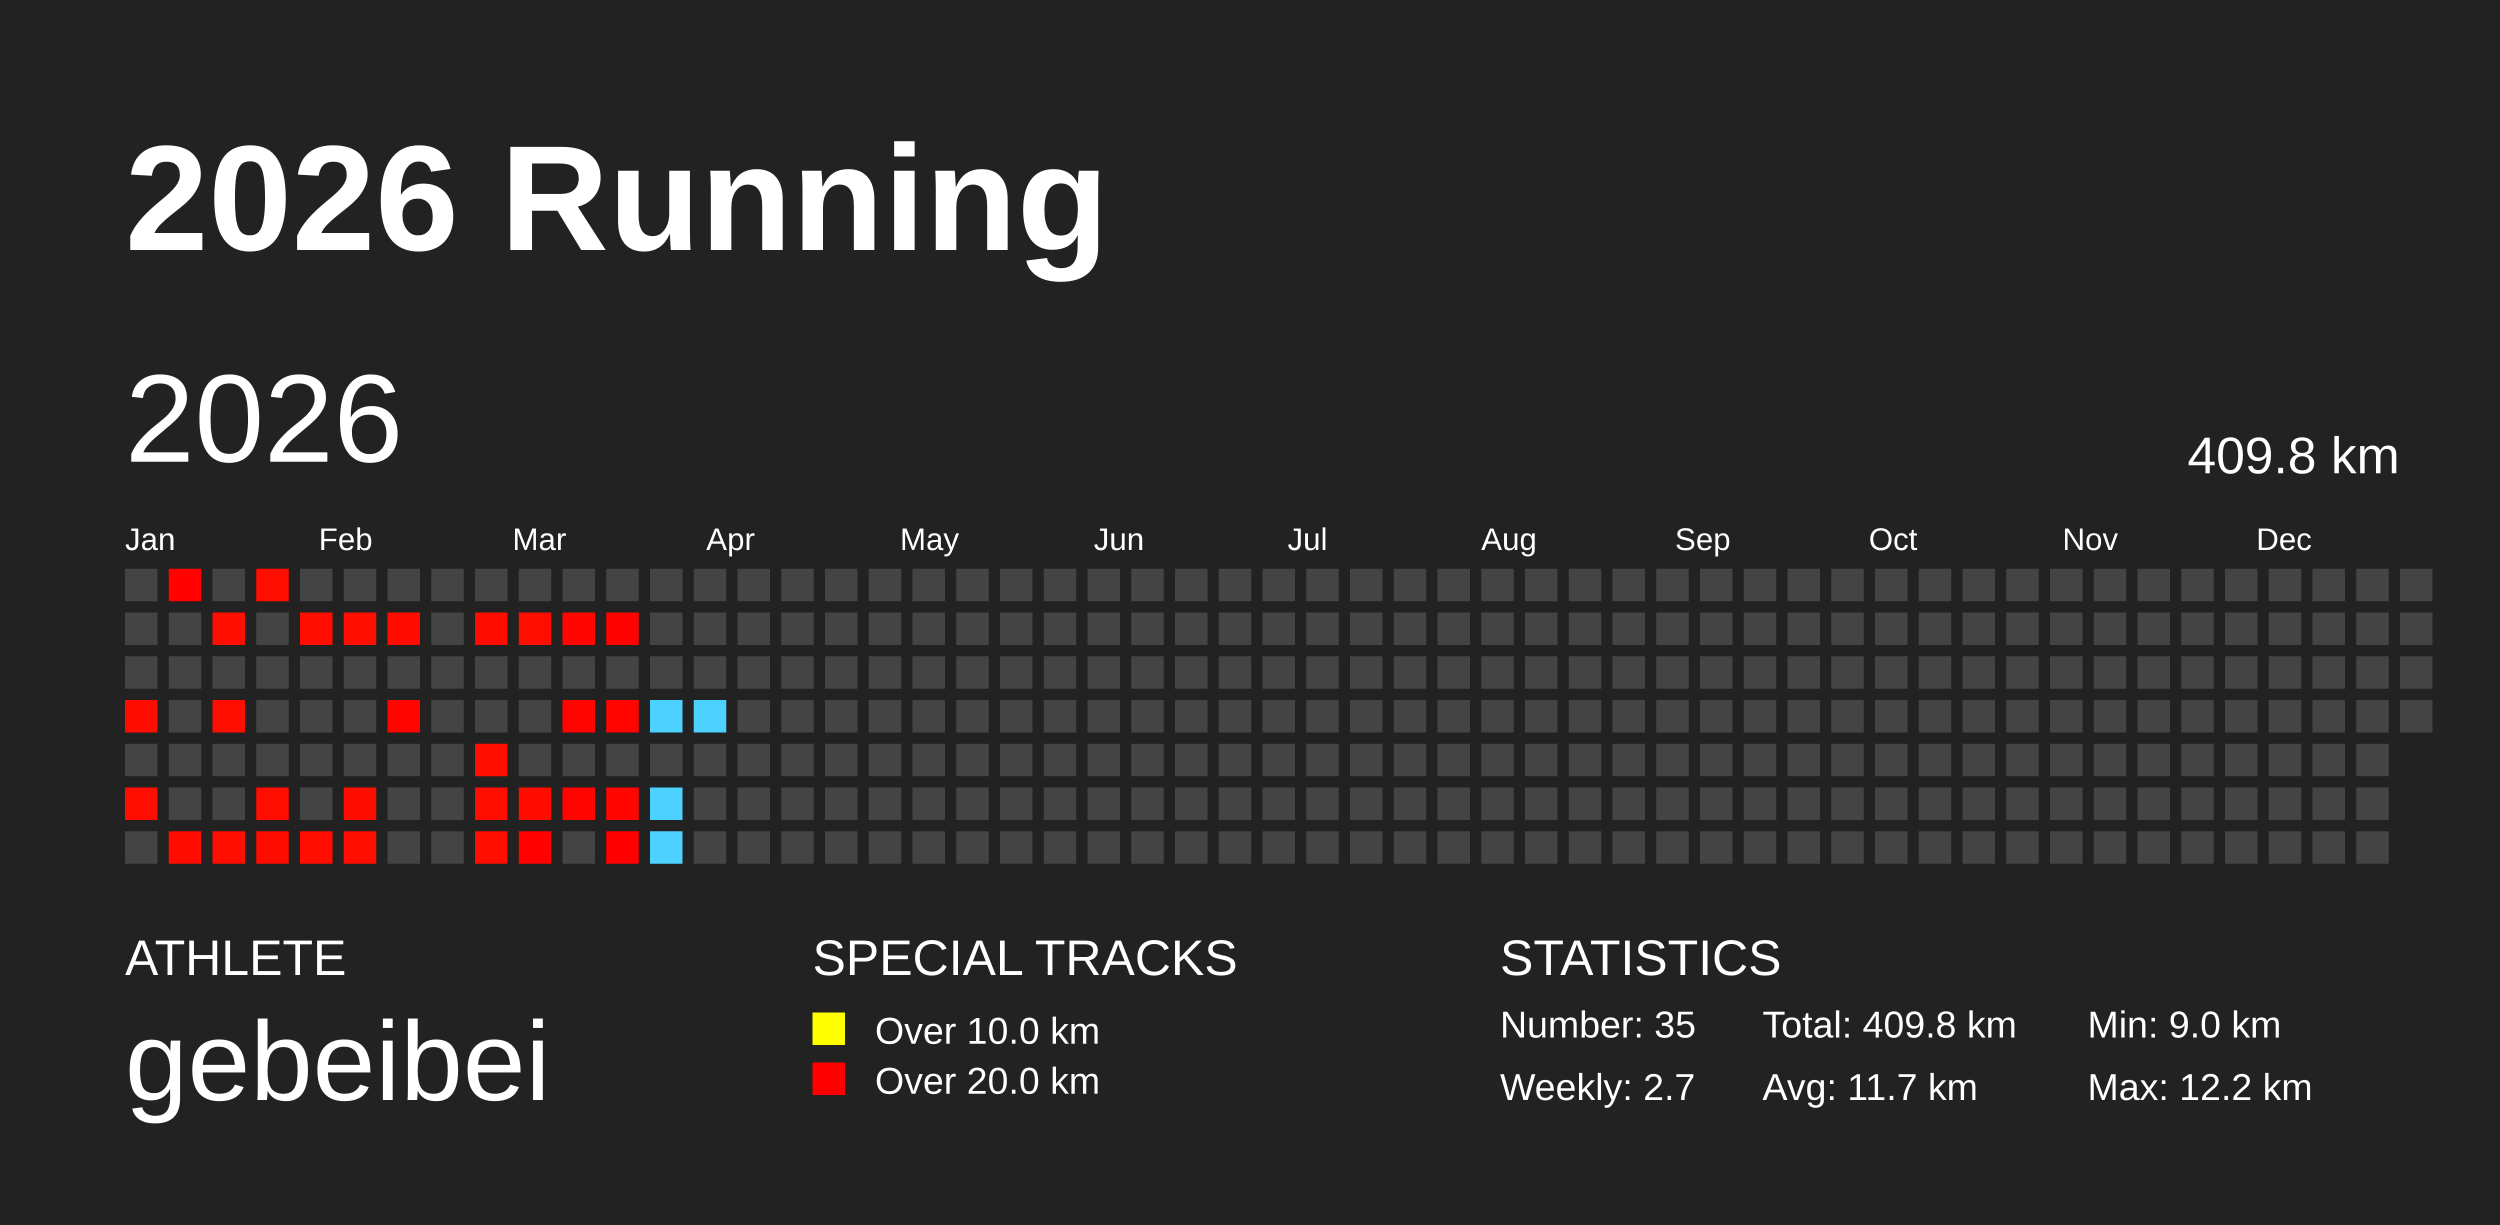
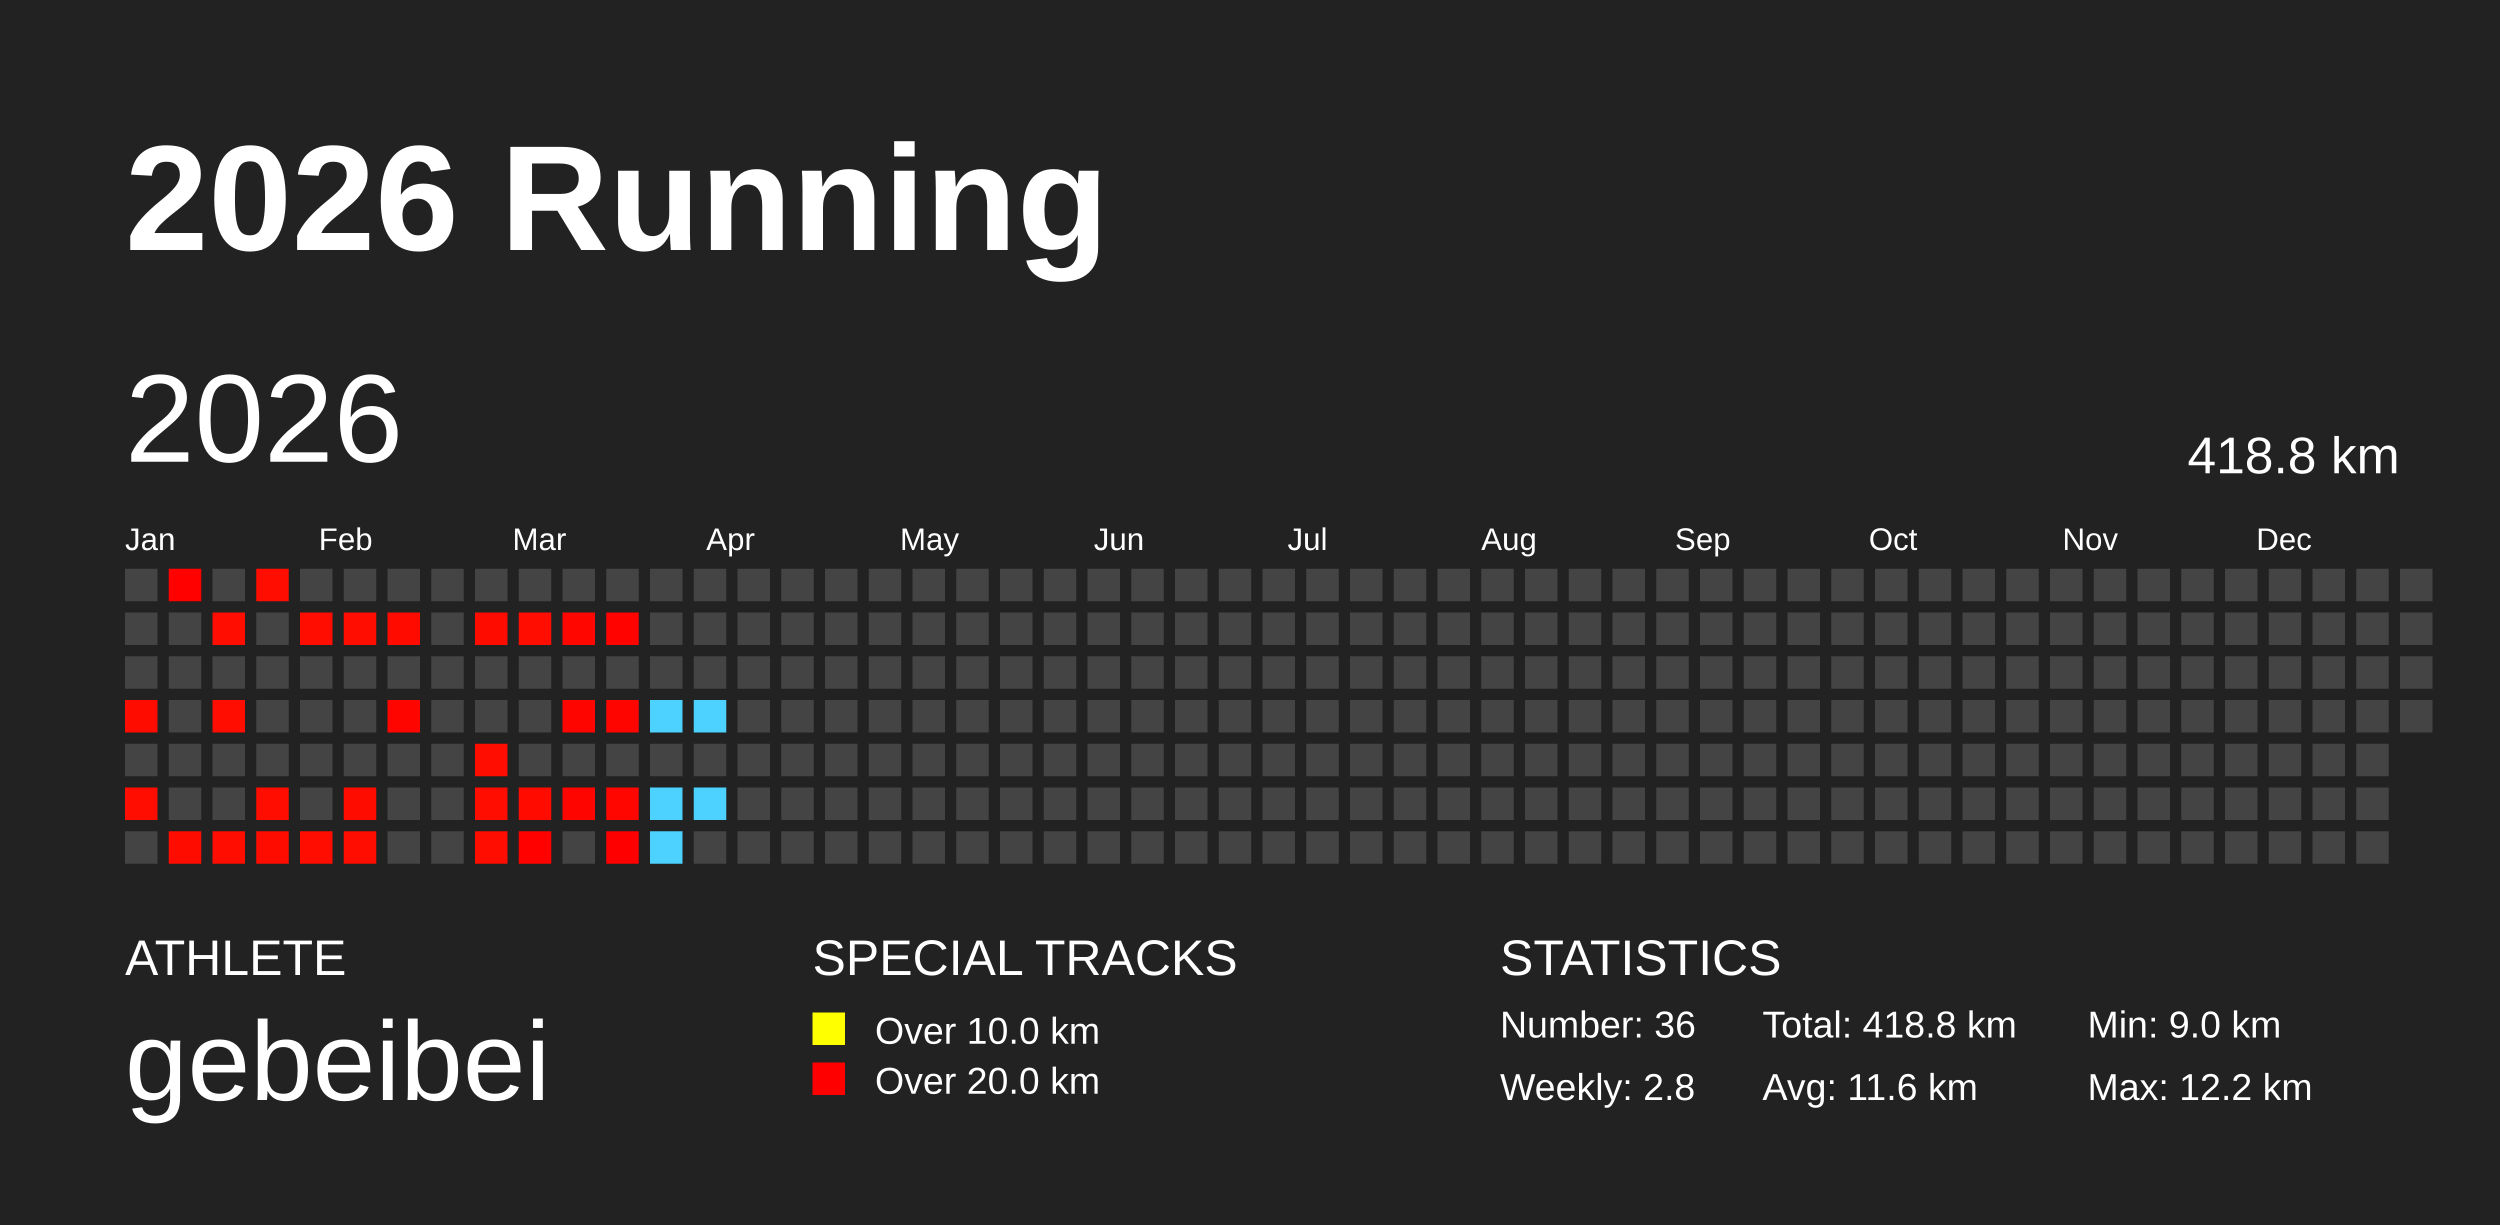
<svg xmlns="http://www.w3.org/2000/svg" baseProfile="full" height="98mm" version="1.1" viewBox="0,0,200,98" width="200mm">
  <defs />
  <rect fill="#222222" height="98" width="200" x="0" y="0" />
  <text fill="#FFFFFF" style="font-size:12px; font-family:Arial; font-weight:bold;" x="10" y="20">2026 Running</text>
  <text fill="#FFFFFF" style="font-size:4px; font-family:Arial" x="10" y="78">ATHLETE</text>
  <text fill="#FFFFFF" style="font-size:9px; font-family:Arial" x="10" y="88">gebeibei</text>
  <text fill="#FFFFFF" style="font-size:4px; font-family:Arial" x="65" y="78">SPECIAL TRACKS</text>
  <rect fill="yellow" height="2.6" width="2.6" x="65" y="81" />
  <text fill="#FFFFFF" style="font-size:3px; font-family:Arial" x="70" y="83.5">Over 10.0 km</text>
  <rect fill="red" height="2.6" width="2.6" x="65" y="85" />
  <text fill="#FFFFFF" style="font-size:3px; font-family:Arial" x="70" y="87.5">Over 20.0 km</text>
  <text fill="#FFFFFF" style="font-size:4px; font-family:Arial" x="120" y="78">STATISTICS</text>
-   <text fill="#FFFFFF" style="font-size:3px; font-family:Arial" x="120" y="83">Number: 35</text>
-   <text fill="#FFFFFF" style="font-size:3px; font-family:Arial" x="120" y="88">Weekly: 2.7</text>
-   <text fill="#FFFFFF" style="font-size:3px; font-family:Arial" x="141" y="83">Total: 409.8 km</text>
-   <text fill="#FFFFFF" style="font-size:3px; font-family:Arial" x="141" y="88">Avg: 11.7 km</text>
+   <text fill="#FFFFFF" style="font-size:3px; font-family:Arial" x="120" y="83">Number: 36</text>
+   <text fill="#FFFFFF" style="font-size:3px; font-family:Arial" x="120" y="88">Weekly: 2.8</text>
+   <text fill="#FFFFFF" style="font-size:3px; font-family:Arial" x="141" y="83">Total: 418.8 km</text>
+   <text fill="#FFFFFF" style="font-size:3px; font-family:Arial" x="141" y="88">Avg: 11.6 km</text>
  <text fill="#FFFFFF" style="font-size:3px; font-family:Arial" x="167" y="83">Min: 9.0 km</text>
  <text fill="#FFFFFF" style="font-size:3px; font-family:Arial" x="167" y="88">Max: 12.2 km</text>
  <text dominant-baseline="hanging" fill="#FFFFFF" style="font-size:10.0px; font-family:Arial;" x="10" y="30">2026</text>
-   <text dominant-baseline="hanging" fill="#FFFFFF" style="font-size:4.125px; font-family:Arial;" x="175" y="35">409.8 km</text>
+   <text dominant-baseline="hanging" fill="#FFFFFF" style="font-size:4.125px; font-family:Arial;" x="175" y="35">418.8 km</text>
  <text fill="#FFFFFF" style="font-size:2.5px; font-family:Arial" x="10.0" y="44">Jan</text>
  <text fill="#FFFFFF" style="font-size:2.5px; font-family:Arial" x="25.5" y="44">Feb</text>
  <text fill="#FFFFFF" style="font-size:2.5px; font-family:Arial" x="41.0" y="44">Mar</text>
  <text fill="#FFFFFF" style="font-size:2.5px; font-family:Arial" x="56.5" y="44">Apr</text>
  <text fill="#FFFFFF" style="font-size:2.5px; font-family:Arial" x="72.0" y="44">May</text>
  <text fill="#FFFFFF" style="font-size:2.5px; font-family:Arial" x="87.5" y="44">Jun</text>
  <text fill="#FFFFFF" style="font-size:2.5px; font-family:Arial" x="103.0" y="44">Jul</text>
  <text fill="#FFFFFF" style="font-size:2.5px; font-family:Arial" x="118.5" y="44">Aug</text>
  <text fill="#FFFFFF" style="font-size:2.5px; font-family:Arial" x="134.0" y="44">Sep</text>
  <text fill="#FFFFFF" style="font-size:2.5px; font-family:Arial" x="149.5" y="44">Oct</text>
  <text fill="#FFFFFF" style="font-size:2.5px; font-family:Arial" x="165.0" y="44">Nov</text>
  <text fill="#FFFFFF" style="font-size:2.5px; font-family:Arial" x="180.5" y="44">Dec</text>
  <rect fill="#444444" height="2.6" width="2.6" x="10.0" y="45.5" />
  <rect fill="#444444" height="2.6" width="2.6" x="10.0" y="49.0" />
  <rect fill="#444444" height="2.6" width="2.6" x="10.0" y="52.5" />
  <rect fill="#ff0c00" height="2.6" width="2.6" x="10.0" y="56.0" />
  <rect fill="#444444" height="2.6" width="2.6" x="10.0" y="59.5" />
  <rect fill="#ff0d00" height="2.6" width="2.6" x="10.0" y="63.0" />
  <rect fill="#444444" height="2.6" width="2.6" x="10.0" y="66.5" />
  <rect fill="#ff0200" height="2.6" width="2.6" x="13.5" y="45.5" />
  <rect fill="#444444" height="2.6" width="2.6" x="13.5" y="49.0" />
  <rect fill="#444444" height="2.6" width="2.6" x="13.5" y="52.5" />
  <rect fill="#444444" height="2.6" width="2.6" x="13.5" y="56.0" />
  <rect fill="#444444" height="2.6" width="2.6" x="13.5" y="59.5" />
  <rect fill="#444444" height="2.6" width="2.6" x="13.5" y="63.0" />
  <rect fill="#ff0c00" height="2.6" width="2.6" x="13.5" y="66.5" />
  <rect fill="#444444" height="2.6" width="2.6" x="17.0" y="45.5" />
  <rect fill="#ff0d00" height="2.6" width="2.6" x="17.0" y="49.0" />
  <rect fill="#444444" height="2.6" width="2.6" x="17.0" y="52.5" />
  <rect fill="#ff0d00" height="2.6" width="2.6" x="17.0" y="56.0" />
  <rect fill="#444444" height="2.6" width="2.6" x="17.0" y="59.5" />
  <rect fill="#444444" height="2.6" width="2.6" x="17.0" y="63.0" />
  <rect fill="#ff0d00" height="2.6" width="2.6" x="17.0" y="66.5" />
  <rect fill="#ff0d00" height="2.6" width="2.6" x="20.5" y="45.5" />
  <rect fill="#444444" height="2.6" width="2.6" x="20.5" y="49.0" />
  <rect fill="#444444" height="2.6" width="2.6" x="20.5" y="52.5" />
  <rect fill="#444444" height="2.6" width="2.6" x="20.5" y="56.0" />
  <rect fill="#444444" height="2.6" width="2.6" x="20.5" y="59.5" />
  <rect fill="#ff0d00" height="2.6" width="2.6" x="20.5" y="63.0" />
  <rect fill="#ff0c00" height="2.6" width="2.6" x="20.5" y="66.5" />
  <rect fill="#444444" height="2.6" width="2.6" x="24.0" y="45.5" />
  <rect fill="#ff0d00" height="2.6" width="2.6" x="24.0" y="49.0" />
  <rect fill="#444444" height="2.6" width="2.6" x="24.0" y="52.5" />
  <rect fill="#444444" height="2.6" width="2.6" x="24.0" y="56.0" />
  <rect fill="#444444" height="2.6" width="2.6" x="24.0" y="59.5" />
  <rect fill="#444444" height="2.6" width="2.6" x="24.0" y="63.0" />
  <rect fill="#ff0d00" height="2.6" width="2.6" x="24.0" y="66.5" />
  <rect fill="#444444" height="2.6" width="2.6" x="27.5" y="45.5" />
  <rect fill="#ff0d00" height="2.6" width="2.6" x="27.5" y="49.0" />
  <rect fill="#444444" height="2.6" width="2.6" x="27.5" y="52.5" />
  <rect fill="#444444" height="2.6" width="2.6" x="27.5" y="56.0" />
  <rect fill="#444444" height="2.6" width="2.6" x="27.5" y="59.5" />
  <rect fill="#ff0c00" height="2.6" width="2.6" x="27.5" y="63.0" />
  <rect fill="#ff0d00" height="2.6" width="2.6" x="27.5" y="66.5" />
  <rect fill="#444444" height="2.6" width="2.6" x="31.0" y="45.5" />
  <rect fill="#ff0b00" height="2.6" width="2.6" x="31.0" y="49.0" />
  <rect fill="#444444" height="2.6" width="2.6" x="31.0" y="52.5" />
  <rect fill="#ff0500" height="2.6" width="2.6" x="31.0" y="56.0" />
  <rect fill="#444444" height="2.6" width="2.6" x="31.0" y="59.5" />
  <rect fill="#444444" height="2.6" width="2.6" x="31.0" y="63.0" />
  <rect fill="#444444" height="2.6" width="2.6" x="31.0" y="66.5" />
  <rect fill="#444444" height="2.6" width="2.6" x="34.5" y="45.5" />
  <rect fill="#444444" height="2.6" width="2.6" x="34.5" y="49.0" />
  <rect fill="#444444" height="2.6" width="2.6" x="34.5" y="52.5" />
  <rect fill="#444444" height="2.6" width="2.6" x="34.5" y="56.0" />
  <rect fill="#444444" height="2.6" width="2.6" x="34.5" y="59.5" />
  <rect fill="#444444" height="2.6" width="2.6" x="34.5" y="63.0" />
  <rect fill="#444444" height="2.6" width="2.6" x="34.5" y="66.5" />
  <rect fill="#444444" height="2.6" width="2.6" x="38.0" y="45.5" />
  <rect fill="#ff0c00" height="2.6" width="2.6" x="38.0" y="49.0" />
  <rect fill="#444444" height="2.6" width="2.6" x="38.0" y="52.5" />
  <rect fill="#444444" height="2.6" width="2.6" x="38.0" y="56.0" />
  <rect fill="#ff0d00" height="2.6" width="2.6" x="38.0" y="59.5" />
  <rect fill="#ff0d00" height="2.6" width="2.6" x="38.0" y="63.0" />
  <rect fill="#ff0d00" height="2.6" width="2.6" x="38.0" y="66.5" />
  <rect fill="#444444" height="2.6" width="2.6" x="41.5" y="45.5" />
  <rect fill="#ff0d00" height="2.6" width="2.6" x="41.5" y="49.0" />
  <rect fill="#444444" height="2.6" width="2.6" x="41.5" y="52.5" />
  <rect fill="#444444" height="2.6" width="2.6" x="41.5" y="56.0" />
  <rect fill="#444444" height="2.6" width="2.6" x="41.5" y="59.5" />
  <rect fill="#ff0b00" height="2.6" width="2.6" x="41.5" y="63.0" />
  <rect fill="#ff0200" height="2.6" width="2.6" x="41.5" y="66.5" />
  <rect fill="#444444" height="2.6" width="2.6" x="45.0" y="45.5" />
  <rect fill="#ff0700" height="2.6" width="2.6" x="45.0" y="49.0" />
  <rect fill="#444444" height="2.6" width="2.6" x="45.0" y="52.5" />
  <rect fill="#ff0500" height="2.6" width="2.6" x="45.0" y="56.0" />
  <rect fill="#444444" height="2.6" width="2.6" x="45.0" y="59.5" />
  <rect fill="#ff0500" height="2.6" width="2.6" x="45.0" y="63.0" />
  <rect fill="#444444" height="2.6" width="2.6" x="45.0" y="66.5" />
  <rect fill="#444444" height="2.6" width="2.6" x="48.5" y="45.5" />
  <rect fill="#ff0300" height="2.6" width="2.6" x="48.5" y="49.0" />
  <rect fill="#444444" height="2.6" width="2.6" x="48.5" y="52.5" />
  <rect fill="#ff0500" height="2.6" width="2.6" x="48.5" y="56.0" />
  <rect fill="#444444" height="2.6" width="2.6" x="48.5" y="59.5" />
  <rect fill="#ff0600" height="2.6" width="2.6" x="48.5" y="63.0" />
  <rect fill="#ff0000" height="2.6" width="2.6" x="48.5" y="66.5" />
  <rect fill="#444444" height="2.6" width="2.6" x="52.0" y="45.5" />
  <rect fill="#444444" height="2.6" width="2.6" x="52.0" y="49.0" />
  <rect fill="#444444" height="2.6" width="2.6" x="52.0" y="52.5" />
  <rect fill="#4dd2ff" height="2.6" width="2.6" x="52.0" y="56.0" />
  <rect fill="#444444" height="2.6" width="2.6" x="52.0" y="59.5" />
  <rect fill="#4dd2ff" height="2.6" width="2.6" x="52.0" y="63.0" />
  <rect fill="#4dd2ff" height="2.6" width="2.6" x="52.0" y="66.5" />
  <rect fill="#444444" height="2.6" width="2.6" x="55.5" y="45.5" />
  <rect fill="#444444" height="2.6" width="2.6" x="55.5" y="49.0" />
  <rect fill="#444444" height="2.6" width="2.6" x="55.5" y="52.5" />
  <rect fill="#4dd2ff" height="2.6" width="2.6" x="55.5" y="56.0" />
  <rect fill="#444444" height="2.6" width="2.6" x="55.5" y="59.5" />
-   <rect fill="#444444" height="2.6" width="2.6" x="55.5" y="63.0" />
+   <rect fill="#4dd2ff" height="2.6" width="2.6" x="55.5" y="63.0" />
  <rect fill="#444444" height="2.6" width="2.6" x="55.5" y="66.5" />
  <rect fill="#444444" height="2.6" width="2.6" x="59.0" y="45.5" />
  <rect fill="#444444" height="2.6" width="2.6" x="59.0" y="49.0" />
  <rect fill="#444444" height="2.6" width="2.6" x="59.0" y="52.5" />
  <rect fill="#444444" height="2.6" width="2.6" x="59.0" y="56.0" />
  <rect fill="#444444" height="2.6" width="2.6" x="59.0" y="59.5" />
  <rect fill="#444444" height="2.6" width="2.6" x="59.0" y="63.0" />
  <rect fill="#444444" height="2.6" width="2.6" x="59.0" y="66.5" />
  <rect fill="#444444" height="2.6" width="2.6" x="62.5" y="45.5" />
  <rect fill="#444444" height="2.6" width="2.6" x="62.5" y="49.0" />
  <rect fill="#444444" height="2.6" width="2.6" x="62.5" y="52.5" />
  <rect fill="#444444" height="2.6" width="2.6" x="62.5" y="56.0" />
  <rect fill="#444444" height="2.6" width="2.6" x="62.5" y="59.5" />
  <rect fill="#444444" height="2.6" width="2.6" x="62.5" y="63.0" />
  <rect fill="#444444" height="2.6" width="2.6" x="62.5" y="66.5" />
  <rect fill="#444444" height="2.6" width="2.6" x="66.0" y="45.5" />
  <rect fill="#444444" height="2.6" width="2.6" x="66.0" y="49.0" />
  <rect fill="#444444" height="2.6" width="2.6" x="66.0" y="52.5" />
  <rect fill="#444444" height="2.6" width="2.6" x="66.0" y="56.0" />
  <rect fill="#444444" height="2.6" width="2.6" x="66.0" y="59.5" />
  <rect fill="#444444" height="2.6" width="2.6" x="66.0" y="63.0" />
  <rect fill="#444444" height="2.6" width="2.6" x="66.0" y="66.5" />
  <rect fill="#444444" height="2.6" width="2.6" x="69.5" y="45.5" />
  <rect fill="#444444" height="2.6" width="2.6" x="69.5" y="49.0" />
  <rect fill="#444444" height="2.6" width="2.6" x="69.5" y="52.5" />
  <rect fill="#444444" height="2.6" width="2.6" x="69.5" y="56.0" />
  <rect fill="#444444" height="2.6" width="2.6" x="69.5" y="59.5" />
  <rect fill="#444444" height="2.6" width="2.6" x="69.5" y="63.0" />
  <rect fill="#444444" height="2.6" width="2.6" x="69.5" y="66.5" />
  <rect fill="#444444" height="2.6" width="2.6" x="73.0" y="45.5" />
  <rect fill="#444444" height="2.6" width="2.6" x="73.0" y="49.0" />
  <rect fill="#444444" height="2.6" width="2.6" x="73.0" y="52.5" />
  <rect fill="#444444" height="2.6" width="2.6" x="73.0" y="56.0" />
  <rect fill="#444444" height="2.6" width="2.6" x="73.0" y="59.5" />
  <rect fill="#444444" height="2.6" width="2.6" x="73.0" y="63.0" />
  <rect fill="#444444" height="2.6" width="2.6" x="73.0" y="66.5" />
  <rect fill="#444444" height="2.6" width="2.6" x="76.5" y="45.5" />
  <rect fill="#444444" height="2.6" width="2.6" x="76.5" y="49.0" />
  <rect fill="#444444" height="2.6" width="2.6" x="76.5" y="52.5" />
  <rect fill="#444444" height="2.6" width="2.6" x="76.5" y="56.0" />
  <rect fill="#444444" height="2.6" width="2.6" x="76.5" y="59.5" />
  <rect fill="#444444" height="2.6" width="2.6" x="76.5" y="63.0" />
  <rect fill="#444444" height="2.6" width="2.6" x="76.5" y="66.5" />
  <rect fill="#444444" height="2.6" width="2.6" x="80.0" y="45.5" />
  <rect fill="#444444" height="2.6" width="2.6" x="80.0" y="49.0" />
  <rect fill="#444444" height="2.6" width="2.6" x="80.0" y="52.5" />
  <rect fill="#444444" height="2.6" width="2.6" x="80.0" y="56.0" />
  <rect fill="#444444" height="2.6" width="2.6" x="80.0" y="59.5" />
  <rect fill="#444444" height="2.6" width="2.6" x="80.0" y="63.0" />
  <rect fill="#444444" height="2.6" width="2.6" x="80.0" y="66.5" />
  <rect fill="#444444" height="2.6" width="2.6" x="83.5" y="45.5" />
  <rect fill="#444444" height="2.6" width="2.6" x="83.5" y="49.0" />
  <rect fill="#444444" height="2.6" width="2.6" x="83.5" y="52.5" />
  <rect fill="#444444" height="2.6" width="2.6" x="83.5" y="56.0" />
  <rect fill="#444444" height="2.6" width="2.6" x="83.5" y="59.5" />
  <rect fill="#444444" height="2.6" width="2.6" x="83.5" y="63.0" />
  <rect fill="#444444" height="2.6" width="2.6" x="83.5" y="66.5" />
  <rect fill="#444444" height="2.6" width="2.6" x="87.0" y="45.5" />
  <rect fill="#444444" height="2.6" width="2.6" x="87.0" y="49.0" />
  <rect fill="#444444" height="2.6" width="2.6" x="87.0" y="52.5" />
  <rect fill="#444444" height="2.6" width="2.6" x="87.0" y="56.0" />
  <rect fill="#444444" height="2.6" width="2.6" x="87.0" y="59.5" />
  <rect fill="#444444" height="2.6" width="2.6" x="87.0" y="63.0" />
  <rect fill="#444444" height="2.6" width="2.6" x="87.0" y="66.5" />
  <rect fill="#444444" height="2.6" width="2.6" x="90.5" y="45.5" />
  <rect fill="#444444" height="2.6" width="2.6" x="90.5" y="49.0" />
  <rect fill="#444444" height="2.6" width="2.6" x="90.5" y="52.5" />
  <rect fill="#444444" height="2.6" width="2.6" x="90.5" y="56.0" />
  <rect fill="#444444" height="2.6" width="2.6" x="90.5" y="59.5" />
  <rect fill="#444444" height="2.6" width="2.6" x="90.5" y="63.0" />
  <rect fill="#444444" height="2.6" width="2.6" x="90.5" y="66.5" />
  <rect fill="#444444" height="2.6" width="2.6" x="94.0" y="45.5" />
  <rect fill="#444444" height="2.6" width="2.6" x="94.0" y="49.0" />
  <rect fill="#444444" height="2.6" width="2.6" x="94.0" y="52.5" />
  <rect fill="#444444" height="2.6" width="2.6" x="94.0" y="56.0" />
  <rect fill="#444444" height="2.6" width="2.6" x="94.0" y="59.5" />
  <rect fill="#444444" height="2.6" width="2.6" x="94.0" y="63.0" />
  <rect fill="#444444" height="2.6" width="2.6" x="94.0" y="66.5" />
  <rect fill="#444444" height="2.6" width="2.6" x="97.5" y="45.5" />
  <rect fill="#444444" height="2.6" width="2.6" x="97.5" y="49.0" />
  <rect fill="#444444" height="2.6" width="2.6" x="97.5" y="52.5" />
  <rect fill="#444444" height="2.6" width="2.6" x="97.5" y="56.0" />
  <rect fill="#444444" height="2.6" width="2.6" x="97.5" y="59.5" />
  <rect fill="#444444" height="2.6" width="2.6" x="97.5" y="63.0" />
  <rect fill="#444444" height="2.6" width="2.6" x="97.5" y="66.5" />
  <rect fill="#444444" height="2.6" width="2.6" x="101.0" y="45.5" />
  <rect fill="#444444" height="2.6" width="2.6" x="101.0" y="49.0" />
  <rect fill="#444444" height="2.6" width="2.6" x="101.0" y="52.5" />
  <rect fill="#444444" height="2.6" width="2.6" x="101.0" y="56.0" />
  <rect fill="#444444" height="2.6" width="2.6" x="101.0" y="59.5" />
  <rect fill="#444444" height="2.6" width="2.6" x="101.0" y="63.0" />
  <rect fill="#444444" height="2.6" width="2.6" x="101.0" y="66.5" />
  <rect fill="#444444" height="2.6" width="2.6" x="104.5" y="45.5" />
  <rect fill="#444444" height="2.6" width="2.6" x="104.5" y="49.0" />
  <rect fill="#444444" height="2.6" width="2.6" x="104.5" y="52.5" />
  <rect fill="#444444" height="2.6" width="2.6" x="104.5" y="56.0" />
  <rect fill="#444444" height="2.6" width="2.6" x="104.5" y="59.5" />
  <rect fill="#444444" height="2.6" width="2.6" x="104.5" y="63.0" />
  <rect fill="#444444" height="2.6" width="2.6" x="104.5" y="66.5" />
  <rect fill="#444444" height="2.6" width="2.6" x="108.0" y="45.5" />
  <rect fill="#444444" height="2.6" width="2.6" x="108.0" y="49.0" />
  <rect fill="#444444" height="2.6" width="2.6" x="108.0" y="52.5" />
  <rect fill="#444444" height="2.6" width="2.6" x="108.0" y="56.0" />
  <rect fill="#444444" height="2.6" width="2.6" x="108.0" y="59.5" />
  <rect fill="#444444" height="2.6" width="2.6" x="108.0" y="63.0" />
  <rect fill="#444444" height="2.6" width="2.6" x="108.0" y="66.5" />
  <rect fill="#444444" height="2.6" width="2.6" x="111.5" y="45.5" />
  <rect fill="#444444" height="2.6" width="2.6" x="111.5" y="49.0" />
  <rect fill="#444444" height="2.6" width="2.6" x="111.5" y="52.5" />
  <rect fill="#444444" height="2.6" width="2.6" x="111.5" y="56.0" />
  <rect fill="#444444" height="2.6" width="2.6" x="111.5" y="59.5" />
  <rect fill="#444444" height="2.6" width="2.6" x="111.5" y="63.0" />
  <rect fill="#444444" height="2.6" width="2.6" x="111.5" y="66.5" />
  <rect fill="#444444" height="2.6" width="2.6" x="115.0" y="45.5" />
  <rect fill="#444444" height="2.6" width="2.6" x="115.0" y="49.0" />
  <rect fill="#444444" height="2.6" width="2.6" x="115.0" y="52.5" />
  <rect fill="#444444" height="2.6" width="2.6" x="115.0" y="56.0" />
  <rect fill="#444444" height="2.6" width="2.6" x="115.0" y="59.5" />
  <rect fill="#444444" height="2.6" width="2.6" x="115.0" y="63.0" />
  <rect fill="#444444" height="2.6" width="2.6" x="115.0" y="66.5" />
  <rect fill="#444444" height="2.6" width="2.6" x="118.5" y="45.5" />
  <rect fill="#444444" height="2.6" width="2.6" x="118.5" y="49.0" />
  <rect fill="#444444" height="2.6" width="2.6" x="118.5" y="52.5" />
  <rect fill="#444444" height="2.6" width="2.6" x="118.5" y="56.0" />
  <rect fill="#444444" height="2.6" width="2.6" x="118.5" y="59.5" />
  <rect fill="#444444" height="2.6" width="2.6" x="118.5" y="63.0" />
  <rect fill="#444444" height="2.6" width="2.6" x="118.5" y="66.5" />
  <rect fill="#444444" height="2.6" width="2.6" x="122.0" y="45.5" />
  <rect fill="#444444" height="2.6" width="2.6" x="122.0" y="49.0" />
  <rect fill="#444444" height="2.6" width="2.6" x="122.0" y="52.5" />
  <rect fill="#444444" height="2.6" width="2.6" x="122.0" y="56.0" />
  <rect fill="#444444" height="2.6" width="2.6" x="122.0" y="59.5" />
  <rect fill="#444444" height="2.6" width="2.6" x="122.0" y="63.0" />
  <rect fill="#444444" height="2.6" width="2.6" x="122.0" y="66.5" />
  <rect fill="#444444" height="2.6" width="2.6" x="125.5" y="45.5" />
  <rect fill="#444444" height="2.6" width="2.6" x="125.5" y="49.0" />
  <rect fill="#444444" height="2.6" width="2.6" x="125.5" y="52.5" />
  <rect fill="#444444" height="2.6" width="2.6" x="125.5" y="56.0" />
  <rect fill="#444444" height="2.6" width="2.6" x="125.5" y="59.5" />
  <rect fill="#444444" height="2.6" width="2.6" x="125.5" y="63.0" />
  <rect fill="#444444" height="2.6" width="2.6" x="125.5" y="66.5" />
  <rect fill="#444444" height="2.6" width="2.6" x="129.0" y="45.5" />
  <rect fill="#444444" height="2.6" width="2.6" x="129.0" y="49.0" />
  <rect fill="#444444" height="2.6" width="2.6" x="129.0" y="52.5" />
  <rect fill="#444444" height="2.6" width="2.6" x="129.0" y="56.0" />
  <rect fill="#444444" height="2.6" width="2.6" x="129.0" y="59.5" />
  <rect fill="#444444" height="2.6" width="2.6" x="129.0" y="63.0" />
  <rect fill="#444444" height="2.6" width="2.6" x="129.0" y="66.5" />
  <rect fill="#444444" height="2.6" width="2.6" x="132.5" y="45.5" />
  <rect fill="#444444" height="2.6" width="2.6" x="132.5" y="49.0" />
  <rect fill="#444444" height="2.6" width="2.6" x="132.5" y="52.5" />
  <rect fill="#444444" height="2.6" width="2.6" x="132.5" y="56.0" />
  <rect fill="#444444" height="2.6" width="2.6" x="132.5" y="59.5" />
  <rect fill="#444444" height="2.6" width="2.6" x="132.5" y="63.0" />
  <rect fill="#444444" height="2.6" width="2.6" x="132.5" y="66.5" />
  <rect fill="#444444" height="2.6" width="2.6" x="136.0" y="45.5" />
  <rect fill="#444444" height="2.6" width="2.6" x="136.0" y="49.0" />
  <rect fill="#444444" height="2.6" width="2.6" x="136.0" y="52.5" />
  <rect fill="#444444" height="2.6" width="2.6" x="136.0" y="56.0" />
  <rect fill="#444444" height="2.6" width="2.6" x="136.0" y="59.5" />
  <rect fill="#444444" height="2.6" width="2.6" x="136.0" y="63.0" />
  <rect fill="#444444" height="2.6" width="2.6" x="136.0" y="66.5" />
  <rect fill="#444444" height="2.6" width="2.6" x="139.5" y="45.5" />
  <rect fill="#444444" height="2.6" width="2.6" x="139.5" y="49.0" />
  <rect fill="#444444" height="2.6" width="2.6" x="139.5" y="52.5" />
  <rect fill="#444444" height="2.6" width="2.6" x="139.5" y="56.0" />
  <rect fill="#444444" height="2.6" width="2.6" x="139.5" y="59.5" />
  <rect fill="#444444" height="2.6" width="2.6" x="139.5" y="63.0" />
  <rect fill="#444444" height="2.6" width="2.6" x="139.5" y="66.5" />
  <rect fill="#444444" height="2.6" width="2.6" x="143.0" y="45.5" />
  <rect fill="#444444" height="2.6" width="2.6" x="143.0" y="49.0" />
  <rect fill="#444444" height="2.6" width="2.6" x="143.0" y="52.5" />
  <rect fill="#444444" height="2.6" width="2.6" x="143.0" y="56.0" />
  <rect fill="#444444" height="2.6" width="2.6" x="143.0" y="59.5" />
  <rect fill="#444444" height="2.6" width="2.6" x="143.0" y="63.0" />
  <rect fill="#444444" height="2.6" width="2.6" x="143.0" y="66.5" />
  <rect fill="#444444" height="2.6" width="2.6" x="146.5" y="45.5" />
  <rect fill="#444444" height="2.6" width="2.6" x="146.5" y="49.0" />
  <rect fill="#444444" height="2.6" width="2.6" x="146.5" y="52.5" />
  <rect fill="#444444" height="2.6" width="2.6" x="146.5" y="56.0" />
  <rect fill="#444444" height="2.6" width="2.6" x="146.5" y="59.5" />
  <rect fill="#444444" height="2.6" width="2.6" x="146.5" y="63.0" />
  <rect fill="#444444" height="2.6" width="2.6" x="146.5" y="66.5" />
  <rect fill="#444444" height="2.6" width="2.6" x="150.0" y="45.5" />
  <rect fill="#444444" height="2.6" width="2.6" x="150.0" y="49.0" />
  <rect fill="#444444" height="2.6" width="2.6" x="150.0" y="52.5" />
  <rect fill="#444444" height="2.6" width="2.6" x="150.0" y="56.0" />
  <rect fill="#444444" height="2.6" width="2.6" x="150.0" y="59.5" />
  <rect fill="#444444" height="2.6" width="2.6" x="150.0" y="63.0" />
  <rect fill="#444444" height="2.6" width="2.6" x="150.0" y="66.5" />
  <rect fill="#444444" height="2.6" width="2.6" x="153.5" y="45.5" />
  <rect fill="#444444" height="2.6" width="2.6" x="153.5" y="49.0" />
  <rect fill="#444444" height="2.6" width="2.6" x="153.5" y="52.5" />
  <rect fill="#444444" height="2.6" width="2.6" x="153.5" y="56.0" />
  <rect fill="#444444" height="2.6" width="2.6" x="153.5" y="59.5" />
  <rect fill="#444444" height="2.6" width="2.6" x="153.5" y="63.0" />
  <rect fill="#444444" height="2.6" width="2.6" x="153.5" y="66.5" />
  <rect fill="#444444" height="2.6" width="2.6" x="157.0" y="45.5" />
  <rect fill="#444444" height="2.6" width="2.6" x="157.0" y="49.0" />
  <rect fill="#444444" height="2.6" width="2.6" x="157.0" y="52.5" />
  <rect fill="#444444" height="2.6" width="2.6" x="157.0" y="56.0" />
  <rect fill="#444444" height="2.6" width="2.6" x="157.0" y="59.5" />
  <rect fill="#444444" height="2.6" width="2.6" x="157.0" y="63.0" />
  <rect fill="#444444" height="2.6" width="2.6" x="157.0" y="66.5" />
  <rect fill="#444444" height="2.6" width="2.6" x="160.5" y="45.5" />
  <rect fill="#444444" height="2.6" width="2.6" x="160.5" y="49.0" />
  <rect fill="#444444" height="2.6" width="2.6" x="160.5" y="52.5" />
  <rect fill="#444444" height="2.6" width="2.6" x="160.5" y="56.0" />
  <rect fill="#444444" height="2.6" width="2.6" x="160.5" y="59.5" />
  <rect fill="#444444" height="2.6" width="2.6" x="160.5" y="63.0" />
  <rect fill="#444444" height="2.6" width="2.6" x="160.5" y="66.5" />
  <rect fill="#444444" height="2.6" width="2.6" x="164.0" y="45.5" />
  <rect fill="#444444" height="2.6" width="2.6" x="164.0" y="49.0" />
  <rect fill="#444444" height="2.6" width="2.6" x="164.0" y="52.5" />
  <rect fill="#444444" height="2.6" width="2.6" x="164.0" y="56.0" />
  <rect fill="#444444" height="2.6" width="2.6" x="164.0" y="59.5" />
  <rect fill="#444444" height="2.6" width="2.6" x="164.0" y="63.0" />
  <rect fill="#444444" height="2.6" width="2.6" x="164.0" y="66.5" />
  <rect fill="#444444" height="2.6" width="2.6" x="167.5" y="45.5" />
  <rect fill="#444444" height="2.6" width="2.6" x="167.5" y="49.0" />
  <rect fill="#444444" height="2.6" width="2.6" x="167.5" y="52.5" />
  <rect fill="#444444" height="2.6" width="2.6" x="167.5" y="56.0" />
  <rect fill="#444444" height="2.6" width="2.6" x="167.5" y="59.5" />
  <rect fill="#444444" height="2.6" width="2.6" x="167.5" y="63.0" />
  <rect fill="#444444" height="2.6" width="2.6" x="167.5" y="66.5" />
  <rect fill="#444444" height="2.6" width="2.6" x="171.0" y="45.5" />
  <rect fill="#444444" height="2.6" width="2.6" x="171.0" y="49.0" />
  <rect fill="#444444" height="2.6" width="2.6" x="171.0" y="52.5" />
  <rect fill="#444444" height="2.6" width="2.6" x="171.0" y="56.0" />
  <rect fill="#444444" height="2.6" width="2.6" x="171.0" y="59.5" />
  <rect fill="#444444" height="2.6" width="2.6" x="171.0" y="63.0" />
  <rect fill="#444444" height="2.6" width="2.6" x="171.0" y="66.5" />
  <rect fill="#444444" height="2.6" width="2.6" x="174.5" y="45.5" />
  <rect fill="#444444" height="2.6" width="2.6" x="174.5" y="49.0" />
  <rect fill="#444444" height="2.6" width="2.6" x="174.5" y="52.5" />
  <rect fill="#444444" height="2.6" width="2.6" x="174.5" y="56.0" />
  <rect fill="#444444" height="2.6" width="2.6" x="174.5" y="59.5" />
  <rect fill="#444444" height="2.6" width="2.6" x="174.5" y="63.0" />
  <rect fill="#444444" height="2.6" width="2.6" x="174.5" y="66.5" />
  <rect fill="#444444" height="2.6" width="2.6" x="178.0" y="45.5" />
  <rect fill="#444444" height="2.6" width="2.6" x="178.0" y="49.0" />
  <rect fill="#444444" height="2.6" width="2.6" x="178.0" y="52.5" />
  <rect fill="#444444" height="2.6" width="2.6" x="178.0" y="56.0" />
  <rect fill="#444444" height="2.6" width="2.6" x="178.0" y="59.5" />
  <rect fill="#444444" height="2.6" width="2.6" x="178.0" y="63.0" />
  <rect fill="#444444" height="2.6" width="2.6" x="178.0" y="66.5" />
  <rect fill="#444444" height="2.6" width="2.6" x="181.5" y="45.5" />
  <rect fill="#444444" height="2.6" width="2.6" x="181.5" y="49.0" />
  <rect fill="#444444" height="2.6" width="2.6" x="181.5" y="52.5" />
  <rect fill="#444444" height="2.6" width="2.6" x="181.5" y="56.0" />
  <rect fill="#444444" height="2.6" width="2.6" x="181.5" y="59.5" />
  <rect fill="#444444" height="2.6" width="2.6" x="181.5" y="63.0" />
  <rect fill="#444444" height="2.6" width="2.6" x="181.5" y="66.5" />
  <rect fill="#444444" height="2.6" width="2.6" x="185.0" y="45.5" />
  <rect fill="#444444" height="2.6" width="2.6" x="185.0" y="49.0" />
  <rect fill="#444444" height="2.6" width="2.6" x="185.0" y="52.5" />
  <rect fill="#444444" height="2.6" width="2.6" x="185.0" y="56.0" />
  <rect fill="#444444" height="2.6" width="2.6" x="185.0" y="59.5" />
  <rect fill="#444444" height="2.6" width="2.6" x="185.0" y="63.0" />
  <rect fill="#444444" height="2.6" width="2.6" x="185.0" y="66.5" />
  <rect fill="#444444" height="2.6" width="2.6" x="188.5" y="45.5" />
  <rect fill="#444444" height="2.6" width="2.6" x="188.5" y="49.0" />
  <rect fill="#444444" height="2.6" width="2.6" x="188.5" y="52.5" />
  <rect fill="#444444" height="2.6" width="2.6" x="188.5" y="56.0" />
  <rect fill="#444444" height="2.6" width="2.6" x="188.5" y="59.5" />
  <rect fill="#444444" height="2.6" width="2.6" x="188.5" y="63.0" />
  <rect fill="#444444" height="2.6" width="2.6" x="188.5" y="66.5" />
  <rect fill="#444444" height="2.6" width="2.6" x="192.0" y="45.5" />
  <rect fill="#444444" height="2.6" width="2.6" x="192.0" y="49.0" />
  <rect fill="#444444" height="2.6" width="2.6" x="192.0" y="52.5" />
  <rect fill="#444444" height="2.6" width="2.6" x="192.0" y="56.0" />
</svg>
